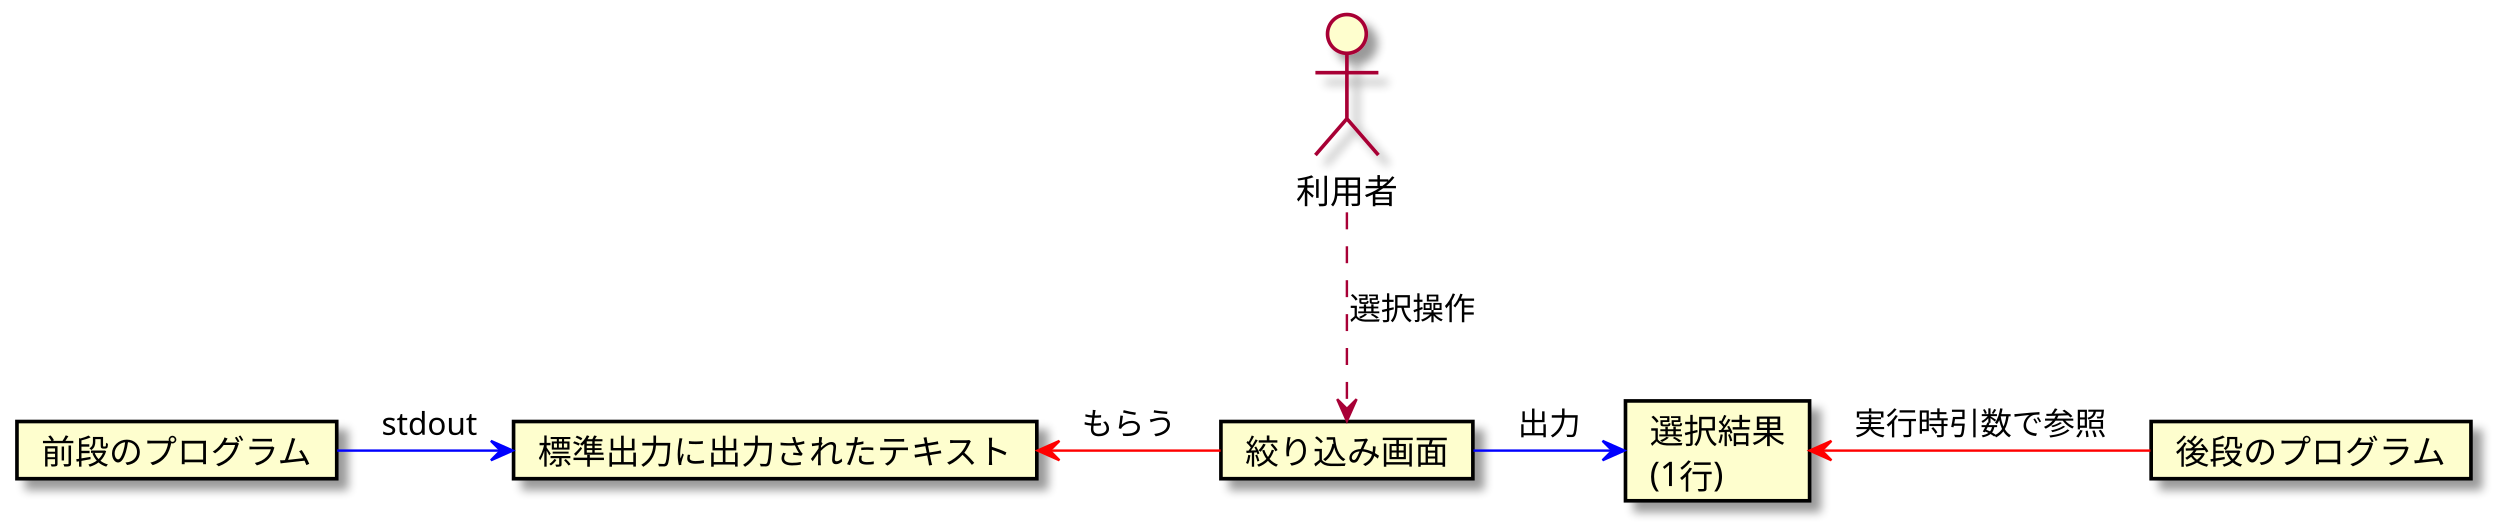
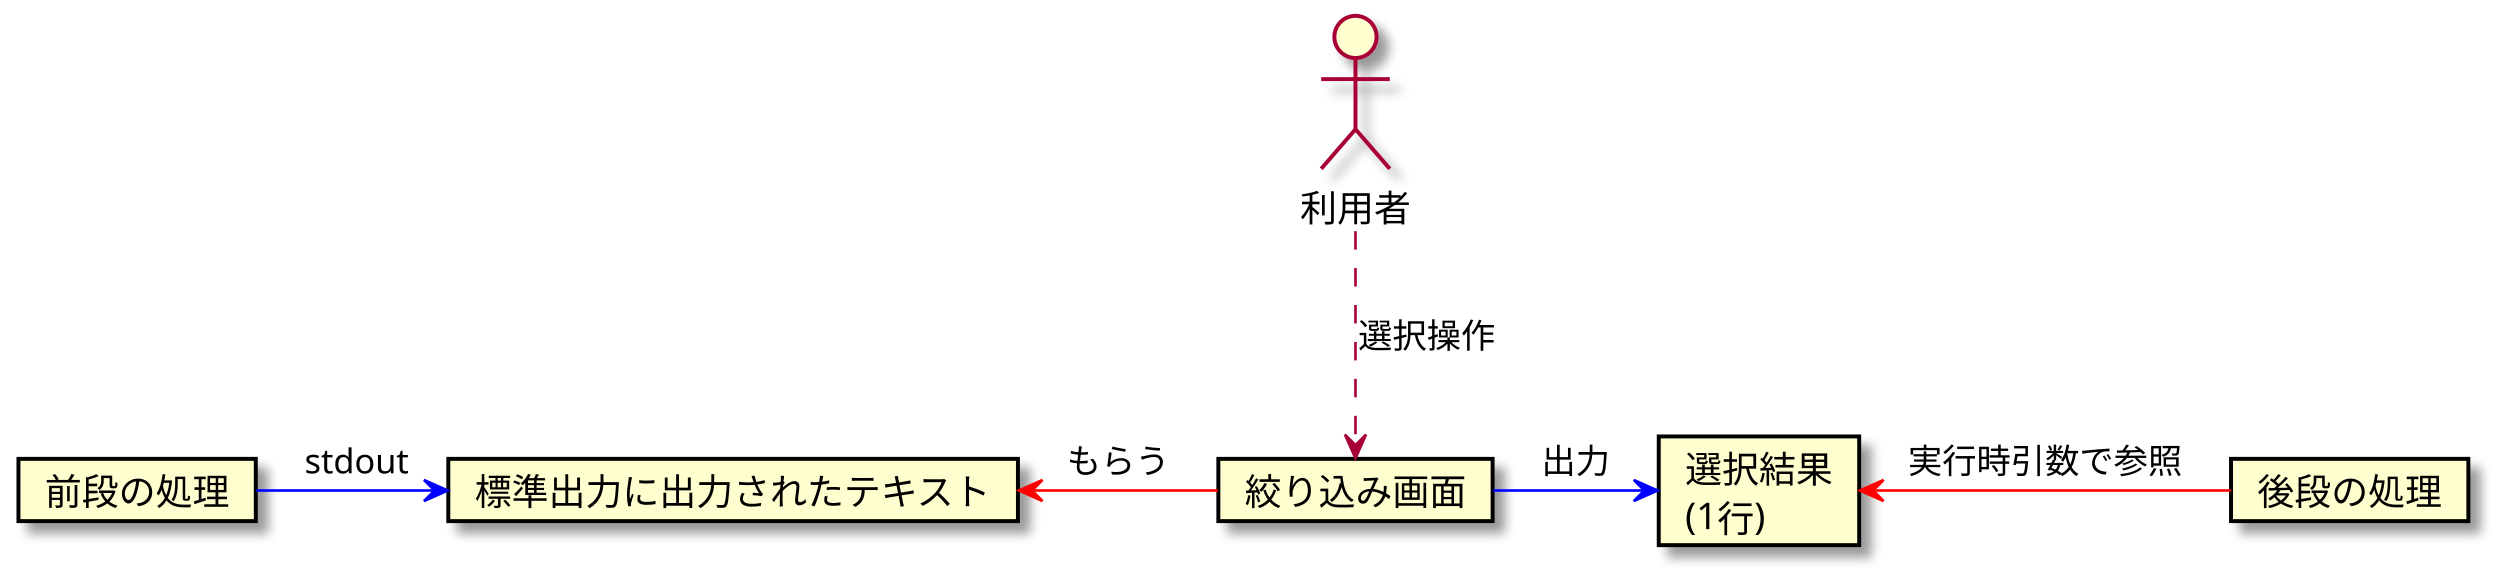
- <svg xmlns="http://www.w3.org/2000/svg" contentScriptType="application/ecmascript" contentStyleType="text/css" height="218px" preserveAspectRatio="none" style="width:1032px;height:218px;background:#FFFFFF;" version="1.1" viewBox="0 0 1032 218" width="1032px" zoomAndPan="magnify">
+ <svg xmlns="http://www.w3.org/2000/svg" contentScriptType="application/ecmascript" contentStyleType="text/css" height="218px" preserveAspectRatio="none" style="width:948px;height:218px;background:#FFFFFF;" version="1.1" viewBox="0 0 948 218" width="948px" zoomAndPan="magnify">
  <defs>
-     <filter height="300%" id="fpyxsj7vunjq2" width="300%" x="-1" y="-1">
+     <filter height="300%" id="f1t3d9iscwo9k6" width="300%" x="-1" y="-1">
      <feGaussianBlur result="blurOut" stdDeviation="2.0" />
      <feColorMatrix in="blurOut" result="blurOut2" type="matrix" values="0 0 0 0 0 0 0 0 0 0 0 0 0 0 0 0 0 0 .4 0" />
      <feOffset dx="4.0" dy="4.0" in="blurOut2" result="blurOut3" />
      <feBlend in="SourceGraphic" in2="blurOut3" mode="normal" />
    </filter>
  </defs>
  <g>
-     <rect fill="#FEFECE" filter="url(#fpyxsj7vunjq2)" height="23.609" style="stroke:#000000;stroke-width:1.5;" width="132" x="7" y="174" />
-     <text fill="#000000" font-family="sans-serif" font-size="14" lengthAdjust="spacing" textLength="112" x="17" y="191.533">前段のプログラム</text>
-     <rect fill="#FEFECE" filter="url(#fpyxsj7vunjq2)" height="23.609" style="stroke:#000000;stroke-width:1.5;" width="216" x="212" y="174" />
-     <text fill="#000000" font-family="sans-serif" font-size="14" lengthAdjust="spacing" textLength="196" x="222" y="191.533">標準出力に出力されたテキスト</text>
-     <ellipse cx="556" cy="14" fill="#FEFECE" filter="url(#fpyxsj7vunjq2)" rx="8" ry="8" style="stroke:#A80036;stroke-width:1.5;" />
-     <path d="M556,22 L556,49 M543,30 L569,30 M556,49 L543,64 M556,49 L569,64 " fill="none" filter="url(#fpyxsj7vunjq2)" style="stroke:#A80036;stroke-width:1.5;" />
-     <text fill="#000000" font-family="sans-serif" font-size="14" lengthAdjust="spacing" textLength="42" x="535" y="84.033">利用者</text>
-     <rect fill="#FEFECE" filter="url(#fpyxsj7vunjq2)" height="23.609" style="stroke:#000000;stroke-width:1.5;" width="104" x="504" y="174" />
-     <text fill="#000000" font-family="sans-serif" font-size="14" lengthAdjust="spacing" textLength="84" x="514" y="191.533">絞り込み画面</text>
-     <rect fill="#FEFECE" filter="url(#fpyxsj7vunjq2)" height="41.219" style="stroke:#000000;stroke-width:1.5;" width="76" x="671" y="165.5" />
-     <text fill="#000000" font-family="sans-serif" font-size="14" lengthAdjust="spacing" textLength="56" x="681" y="183.033">選択結果</text>
-     <text fill="#000000" font-family="sans-serif" font-size="14" lengthAdjust="spacing" textLength="32" x="681" y="200.643">(1行)</text>
-     <rect fill="#FEFECE" filter="url(#fpyxsj7vunjq2)" height="23.609" style="stroke:#000000;stroke-width:1.5;" width="132" x="888" y="174" />
-     <text fill="#000000" font-family="sans-serif" font-size="14" lengthAdjust="spacing" textLength="112" x="898" y="191.533">後段のプログラム</text>
-     <path d="M139.19,186 C159.92,186 183.41,186 206.44,186 " fill="none" id="precommand-to-preout" style="stroke:#0000FF;stroke-width:1.0;" />
-     <polygon fill="#0000FF" points="211.65,186,202.65,182,206.65,186,202.65,190,211.65,186" style="stroke:#0000FF;stroke-width:1.0;" />
-     <text fill="#000000" font-family="sans-serif" font-size="13" lengthAdjust="spacing" textLength="36" x="157.5" y="179.495">stdout</text>
-     <path d="M433.58,186 C458.18,186 483.05,186 503.88,186 " fill="none" id="preout-backto-filter" style="stroke:#FF0000;stroke-width:1.0;" />
-     <polygon fill="#FF0000" points="428.33,186,437.33,190,433.33,186,437.33,182,428.33,186" style="stroke:#FF0000;stroke-width:1.0;" />
-     <text fill="#000000" font-family="sans-serif" font-size="13" lengthAdjust="spacing" textLength="39" x="446.5" y="179.495">もらう</text>
-     <path d="M556,87.66 C556,114.69 556,148.75 556,168.58 " fill="none" id="user-to-filter" style="stroke:#A80036;stroke-width:1.0;stroke-dasharray:7.0,7.0;" />
-     <polygon fill="#A80036" points="556,173.78,560,164.78,556,168.78,552,164.78,556,173.78" style="stroke:#A80036;stroke-width:1.0;" />
-     <text fill="#000000" font-family="sans-serif" font-size="13" lengthAdjust="spacing" textLength="52" x="557" y="131.995">選択操作</text>
-     <path d="M608.23,186 C626.74,186 647.37,186 665.12,186 " fill="none" id="filter-to-filteredtext" style="stroke:#0000FF;stroke-width:1.0;" />
-     <polygon fill="#0000FF" points="670.53,186,661.53,182,665.53,186,661.53,190,670.53,186" style="stroke:#0000FF;stroke-width:1.0;" />
-     <text fill="#000000" font-family="sans-serif" font-size="13" lengthAdjust="spacing" textLength="26" x="626.5" y="179.495">出力</text>
-     <path d="M752.42,186 C789.93,186 844.72,186 887.71,186 " fill="none" id="filteredtext-backto-postcommand" style="stroke:#FF0000;stroke-width:1.0;" />
-     <polygon fill="#FF0000" points="747.01,186,756.01,190,752.01,186,756.01,182,747.01,186" style="stroke:#FF0000;stroke-width:1.0;" />
-     <text fill="#000000" font-family="sans-serif" font-size="13" lengthAdjust="spacing" textLength="104" x="765.5" y="179.495">実行時引数で参照</text>
+     <rect fill="#FEFECE" filter="url(#f1t3d9iscwo9k6)" height="23.609" style="stroke:#000000;stroke-width:1.5;" width="90" x="7" y="174" />
+     <text fill="#000000" font-family="sans-serif" font-size="14" lengthAdjust="spacing" textLength="70" x="17" y="191.533">前段の処理</text>
+     <rect fill="#FEFECE" filter="url(#f1t3d9iscwo9k6)" height="23.609" style="stroke:#000000;stroke-width:1.5;" width="216" x="170" y="174" />
+     <text fill="#000000" font-family="sans-serif" font-size="14" lengthAdjust="spacing" textLength="196" x="180" y="191.533">標準出力に出力されたテキスト</text>
+     <ellipse cx="514" cy="14" fill="#FEFECE" filter="url(#f1t3d9iscwo9k6)" rx="8" ry="8" style="stroke:#A80036;stroke-width:1.5;" />
+     <path d="M514,22 L514,49 M501,30 L527,30 M514,49 L501,64 M514,49 L527,64 " fill="none" filter="url(#f1t3d9iscwo9k6)" style="stroke:#A80036;stroke-width:1.5;" />
+     <text fill="#000000" font-family="sans-serif" font-size="14" lengthAdjust="spacing" textLength="42" x="493" y="84.033">利用者</text>
+     <rect fill="#FEFECE" filter="url(#f1t3d9iscwo9k6)" height="23.609" style="stroke:#000000;stroke-width:1.5;" width="104" x="462" y="174" />
+     <text fill="#000000" font-family="sans-serif" font-size="14" lengthAdjust="spacing" textLength="84" x="472" y="191.533">絞り込み画面</text>
+     <rect fill="#FEFECE" filter="url(#f1t3d9iscwo9k6)" height="41.219" style="stroke:#000000;stroke-width:1.5;" width="76" x="629" y="165.5" />
+     <text fill="#000000" font-family="sans-serif" font-size="14" lengthAdjust="spacing" textLength="56" x="639" y="183.033">選択結果</text>
+     <text fill="#000000" font-family="sans-serif" font-size="14" lengthAdjust="spacing" textLength="32" x="639" y="200.643">(1行)</text>
+     <rect fill="#FEFECE" filter="url(#f1t3d9iscwo9k6)" height="23.609" style="stroke:#000000;stroke-width:1.5;" width="90" x="846" y="174" />
+     <text fill="#000000" font-family="sans-serif" font-size="14" lengthAdjust="spacing" textLength="70" x="856" y="191.533">後段の処理</text>
+     <path d="M97.19,186 C116.79,186 140.72,186 164.66,186 " fill="none" id="precommand-to-preout" style="stroke:#0000FF;stroke-width:1.0;" />
+     <polygon fill="#0000FF" points="169.77,186,160.77,182,164.77,186,160.77,190,169.77,186" style="stroke:#0000FF;stroke-width:1.0;" />
+     <text fill="#000000" font-family="sans-serif" font-size="13" lengthAdjust="spacing" textLength="36" x="115.5" y="179.495">stdout</text>
+     <path d="M391.58,186 C416.18,186 441.05,186 461.88,186 " fill="none" id="preout-backto-filter" style="stroke:#FF0000;stroke-width:1.0;" />
+     <polygon fill="#FF0000" points="386.33,186,395.33,190,391.33,186,395.33,182,386.33,186" style="stroke:#FF0000;stroke-width:1.0;" />
+     <text fill="#000000" font-family="sans-serif" font-size="13" lengthAdjust="spacing" textLength="39" x="404.5" y="179.495">もらう</text>
+     <path d="M514,87.66 C514,114.69 514,148.75 514,168.58 " fill="none" id="user-to-filter" style="stroke:#A80036;stroke-width:1.0;stroke-dasharray:7.0,7.0;" />
+     <polygon fill="#A80036" points="514,173.78,518,164.78,514,168.78,510,164.78,514,173.78" style="stroke:#A80036;stroke-width:1.0;" />
+     <text fill="#000000" font-family="sans-serif" font-size="13" lengthAdjust="spacing" textLength="52" x="515" y="131.995">選択操作</text>
+     <path d="M566.23,186 C584.74,186 605.37,186 623.12,186 " fill="none" id="filter-to-filteredtext" style="stroke:#0000FF;stroke-width:1.0;" />
+     <polygon fill="#0000FF" points="628.53,186,619.53,182,623.53,186,619.53,190,628.53,186" style="stroke:#0000FF;stroke-width:1.0;" />
+     <text fill="#000000" font-family="sans-serif" font-size="13" lengthAdjust="spacing" textLength="26" x="584.5" y="179.495">出力</text>
+     <path d="M710.39,186 C749.4,186 806.46,186 845.96,186 " fill="none" id="filteredtext-backto-postcommand" style="stroke:#FF0000;stroke-width:1.0;" />
+     <polygon fill="#FF0000" points="705.25,186,714.25,190,710.25,186,714.25,182,705.25,186" style="stroke:#FF0000;stroke-width:1.0;" />
+     <text fill="#000000" font-family="sans-serif" font-size="13" lengthAdjust="spacing" textLength="104" x="723.5" y="179.495">実行時引数で参照</text>
  </g>
</svg>
